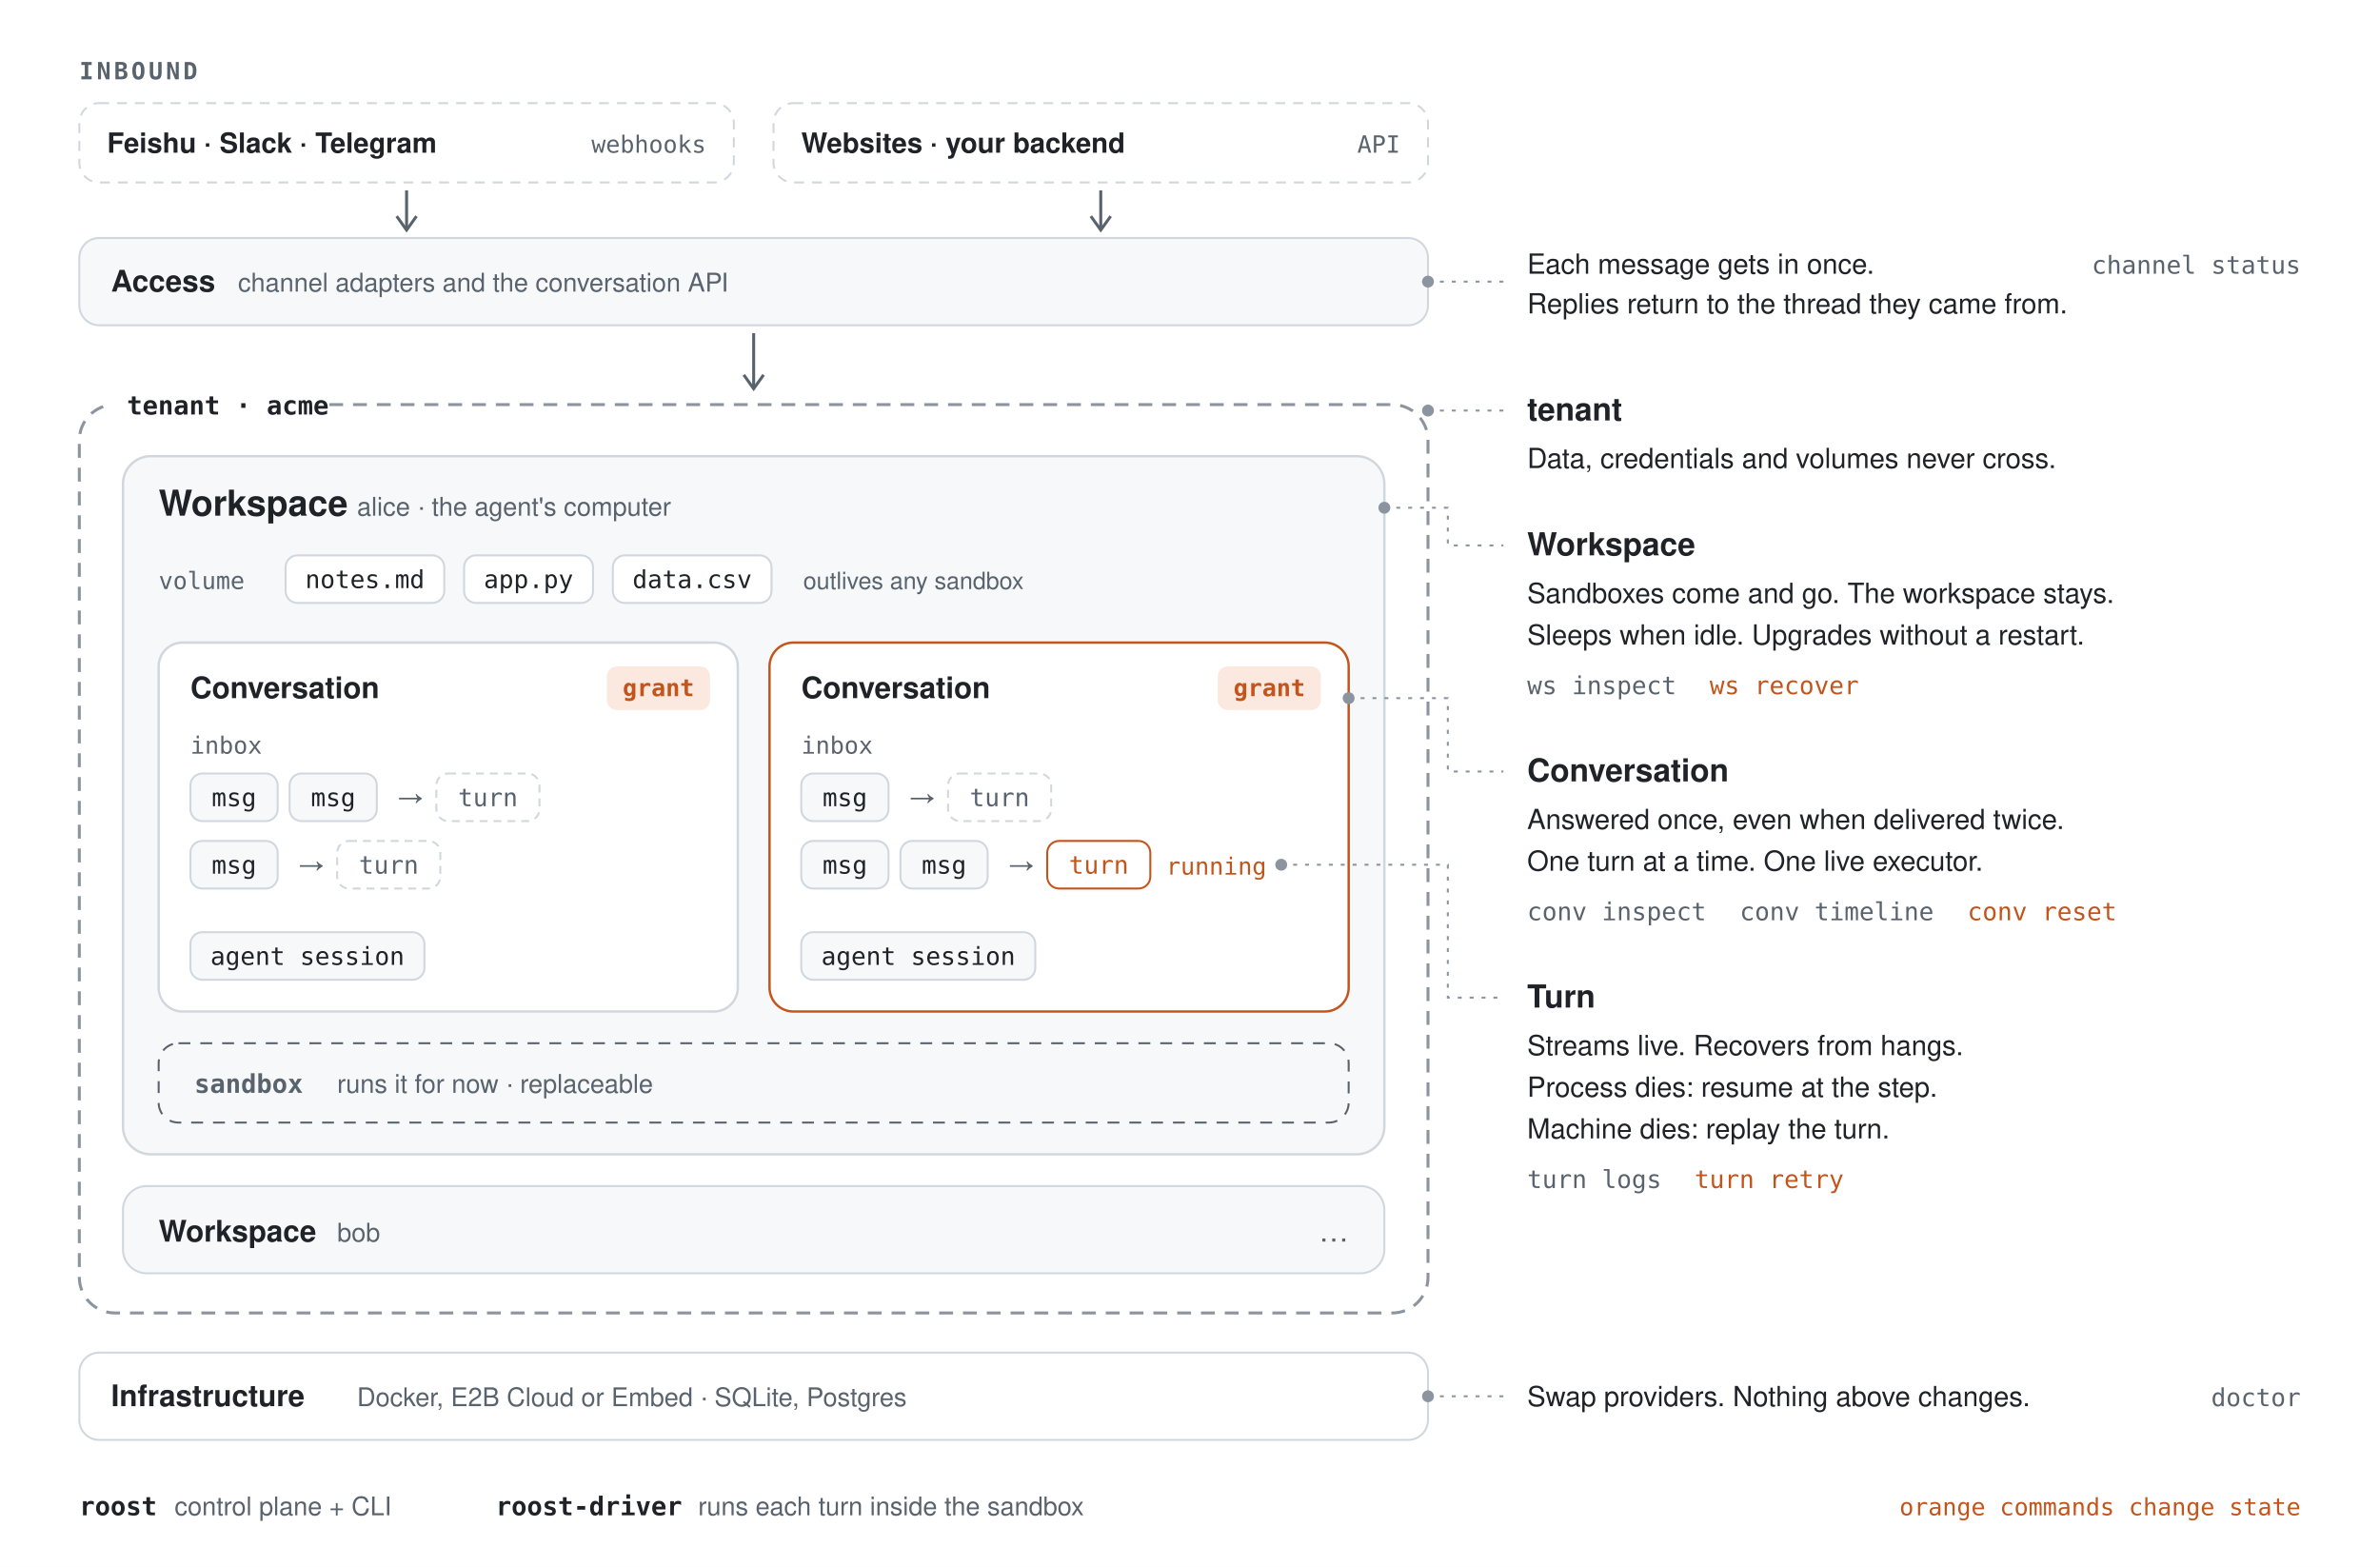
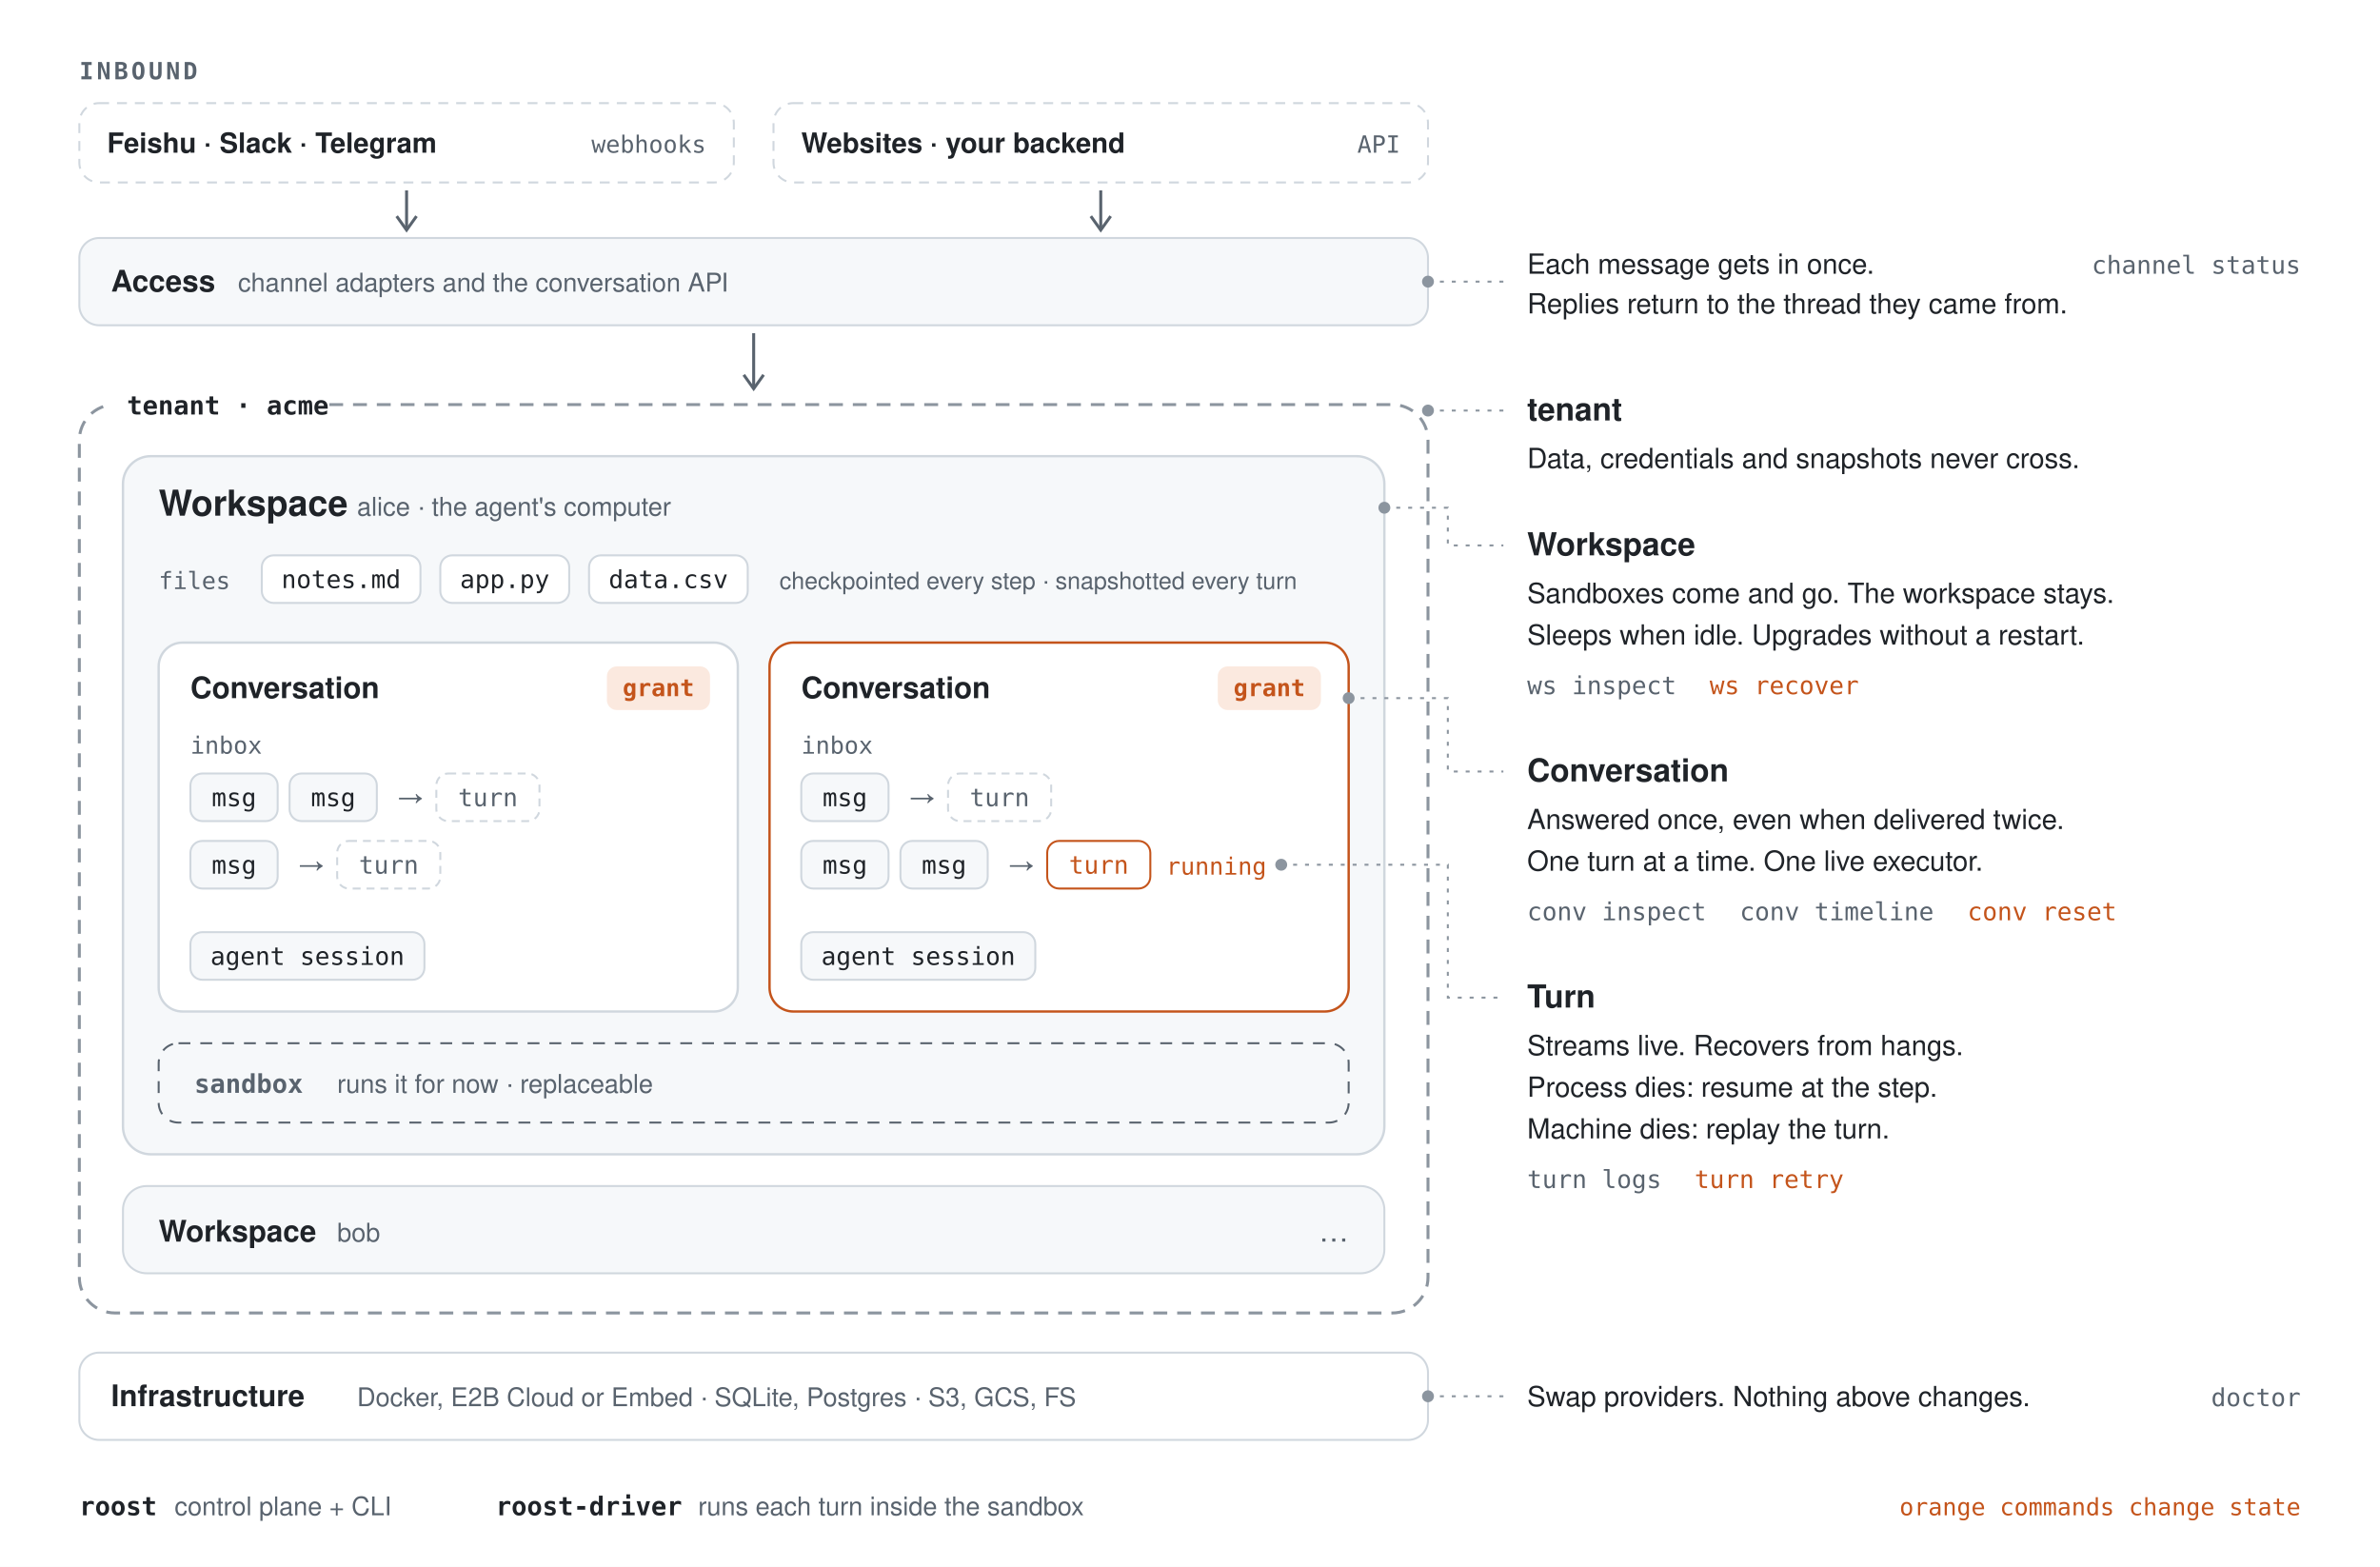
<svg xmlns="http://www.w3.org/2000/svg" width="1200" height="790" viewBox="0 0 1200 790" role="img" aria-label="roost: a tenant contains workspaces, a workspace contains conversations that share its files, a conversation runs one turn at a time; each level lists its guarantees and operator commands">
  <rect x="0" y="0" width="1200" height="790" rx="0" fill="#FFFFFF" />
  <text x="40" y="40" font-family="ui-monospace, SFMono-Regular, Menlo, Consolas, monospace" font-size="12" font-weight="600" fill="#59636E" text-anchor="start" letter-spacing="1.5">INBOUND</text>
  <rect x="40" y="52" width="330" height="40" rx="10" fill="none" stroke="#D0D7DE" stroke-width="1" stroke-dasharray="5 4" />
  <text x="54" y="77" font-family="-apple-system, BlinkMacSystemFont, 'Segoe UI', Helvetica, Arial, sans-serif" font-size="14" font-weight="600" fill="#1F2328" text-anchor="start">Feishu · Slack · Telegram</text>
  <text x="356" y="77" font-family="ui-monospace, SFMono-Regular, Menlo, Consolas, monospace" font-size="12" font-weight="400" fill="#59636E" text-anchor="end">webhooks</text>
  <path d="M205 96 V116" stroke="#59636E" stroke-width="1.5" />
  <path d="M200 109 L205 116 L210 109" fill="none" stroke="#59636E" stroke-width="1.5" />
  <rect x="390" y="52" width="330" height="40" rx="10" fill="none" stroke="#D0D7DE" stroke-width="1" stroke-dasharray="5 4" />
  <text x="404" y="77" font-family="-apple-system, BlinkMacSystemFont, 'Segoe UI', Helvetica, Arial, sans-serif" font-size="14" font-weight="600" fill="#1F2328" text-anchor="start">Websites · your backend</text>
  <text x="706" y="77" font-family="ui-monospace, SFMono-Regular, Menlo, Consolas, monospace" font-size="12" font-weight="400" fill="#59636E" text-anchor="end">API</text>
  <path d="M555 96 V116" stroke="#59636E" stroke-width="1.5" />
  <path d="M550 109 L555 116 L560 109" fill="none" stroke="#59636E" stroke-width="1.5" />
  <rect x="40" y="120" width="680" height="44" rx="10" fill="#F6F8FA" stroke="#D0D7DE" stroke-width="1" />
  <text x="56" y="147" font-family="-apple-system, BlinkMacSystemFont, 'Segoe UI', Helvetica, Arial, sans-serif" font-size="15" font-weight="700" fill="#1F2328" text-anchor="start">Access</text>
  <text x="120" y="147" font-family="-apple-system, BlinkMacSystemFont, 'Segoe UI', Helvetica, Arial, sans-serif" font-size="13" font-weight="400" fill="#59636E" text-anchor="start">channel adapters and the conversation API</text>
  <text x="770" y="138" font-family="-apple-system, BlinkMacSystemFont, 'Segoe UI', Helvetica, Arial, sans-serif" font-size="14" font-weight="500" fill="#1F2328" text-anchor="start">Each message gets in once.</text>
  <text x="770" y="158" font-family="-apple-system, BlinkMacSystemFont, 'Segoe UI', Helvetica, Arial, sans-serif" font-size="14" font-weight="400" fill="#1F2328" text-anchor="start">Replies return to the thread they came from.</text>
  <text x="1160" y="138" font-family="ui-monospace, SFMono-Regular, Menlo, Consolas, monospace" font-size="12.5" font-weight="500" fill="#59636E" text-anchor="end">channel status</text>
  <path d="M720 142 H758" stroke="#8C959F" stroke-dasharray="2 4" />
  <circle cx="720" cy="142" r="3" fill="#8C959F" />
  <path d="M380 168 V196" stroke="#59636E" stroke-width="1.5" />
  <path d="M375 189 L380 196 L385 189" fill="none" stroke="#59636E" stroke-width="1.5" />
  <rect x="40" y="204" width="680" height="458" rx="18" fill="none" stroke="#8C959F" stroke-width="1.5" stroke-dasharray="7 5" />
  <rect x="56" y="193" width="110" height="22" rx="4" fill="#FFFFFF" />
  <text x="64" y="209" font-family="ui-monospace, SFMono-Regular, Menlo, Consolas, monospace" font-size="13" font-weight="600" fill="#1F2328" text-anchor="start">tenant · acme</text>
  <rect x="62" y="230" width="636" height="352" rx="14" fill="#F6F8FA" stroke="#D0D7DE" stroke-width="1.2" />
  <text x="80" y="260" font-family="-apple-system, BlinkMacSystemFont, 'Segoe UI', Helvetica, Arial, sans-serif" font-size="18" font-weight="700" fill="#1F2328" text-anchor="start">Workspace</text>
  <text x="180" y="260" font-family="-apple-system, BlinkMacSystemFont, 'Segoe UI', Helvetica, Arial, sans-serif" font-size="13" font-weight="400" fill="#59636E" text-anchor="start">alice · the agent's computer</text>
-   <text x="80" y="297" font-family="ui-monospace, SFMono-Regular, Menlo, Consolas, monospace" font-size="12" font-weight="400" fill="#59636E" text-anchor="start">volume</text>
-   <rect x="144" y="280" width="80" height="24" rx="6" fill="#FFFFFF" stroke="#D0D7DE" stroke-width="1" />
-   <text x="184.0" y="296.5" font-family="ui-monospace, SFMono-Regular, Menlo, Consolas, monospace" font-size="12.5" font-weight="500" fill="#1F2328" text-anchor="middle">notes.md</text>
-   <rect x="234" y="280" width="65" height="24" rx="6" fill="#FFFFFF" stroke="#D0D7DE" stroke-width="1" />
-   <text x="266.5" y="296.5" font-family="ui-monospace, SFMono-Regular, Menlo, Consolas, monospace" font-size="12.5" font-weight="500" fill="#1F2328" text-anchor="middle">app.py</text>
-   <rect x="309" y="280" width="80" height="24" rx="6" fill="#FFFFFF" stroke="#D0D7DE" stroke-width="1" />
-   <text x="349.0" y="296.5" font-family="ui-monospace, SFMono-Regular, Menlo, Consolas, monospace" font-size="12.5" font-weight="500" fill="#1F2328" text-anchor="middle">data.csv</text>
-   <text x="405" y="297" font-family="-apple-system, BlinkMacSystemFont, 'Segoe UI', Helvetica, Arial, sans-serif" font-size="12" font-weight="400" fill="#59636E" text-anchor="start">outlives any sandbox</text>
+   <text x="80" y="297" font-family="ui-monospace, SFMono-Regular, Menlo, Consolas, monospace" font-size="12" font-weight="400" fill="#59636E" text-anchor="start">files</text>
+   <rect x="132" y="280" width="80" height="24" rx="6" fill="#FFFFFF" stroke="#D0D7DE" stroke-width="1" />
+   <text x="172.0" y="296.5" font-family="ui-monospace, SFMono-Regular, Menlo, Consolas, monospace" font-size="12.5" font-weight="500" fill="#1F2328" text-anchor="middle">notes.md</text>
+   <rect x="222" y="280" width="65" height="24" rx="6" fill="#FFFFFF" stroke="#D0D7DE" stroke-width="1" />
+   <text x="254.5" y="296.5" font-family="ui-monospace, SFMono-Regular, Menlo, Consolas, monospace" font-size="12.5" font-weight="500" fill="#1F2328" text-anchor="middle">app.py</text>
+   <rect x="297" y="280" width="80" height="24" rx="6" fill="#FFFFFF" stroke="#D0D7DE" stroke-width="1" />
+   <text x="337.0" y="296.5" font-family="ui-monospace, SFMono-Regular, Menlo, Consolas, monospace" font-size="12.5" font-weight="500" fill="#1F2328" text-anchor="middle">data.csv</text>
+   <text x="393" y="297" font-family="-apple-system, BlinkMacSystemFont, 'Segoe UI', Helvetica, Arial, sans-serif" font-size="12" font-weight="400" fill="#59636E" text-anchor="start">checkpointed every step · snapshotted every turn</text>
  <rect x="80" y="324" width="292" height="186" rx="12" fill="#FFFFFF" stroke="#D0D7DE" stroke-width="1.2" />
  <text x="96" y="352" font-family="-apple-system, BlinkMacSystemFont, 'Segoe UI', Helvetica, Arial, sans-serif" font-size="15" font-weight="700" fill="#1F2328" text-anchor="start">Conversation</text>
  <rect x="306" y="336" width="52" height="22" rx="5" fill="#FBE9DF" />
  <text x="332.0" y="351" font-family="ui-monospace, SFMono-Regular, Menlo, Consolas, monospace" font-size="12" font-weight="600" fill="#C4541B" text-anchor="middle">grant</text>
  <text x="96" y="380" font-family="ui-monospace, SFMono-Regular, Menlo, Consolas, monospace" font-size="12" font-weight="400" fill="#59636E" text-anchor="start">inbox</text>
  <rect x="96" y="390" width="44" height="24" rx="6" fill="#F6F8FA" stroke="#D0D7DE" stroke-width="1" />
  <text x="118.0" y="406.5" font-family="ui-monospace, SFMono-Regular, Menlo, Consolas, monospace" font-size="12.5" font-weight="500" fill="#1F2328" text-anchor="middle">msg</text>
  <rect x="146" y="390" width="44" height="24" rx="6" fill="#F6F8FA" stroke="#D0D7DE" stroke-width="1" />
  <text x="168.0" y="406.5" font-family="ui-monospace, SFMono-Regular, Menlo, Consolas, monospace" font-size="12.5" font-weight="500" fill="#1F2328" text-anchor="middle">msg</text>
  <text x="200" y="407" font-family="-apple-system, BlinkMacSystemFont, 'Segoe UI', Helvetica, Arial, sans-serif" font-size="14" font-weight="400" fill="#59636E" text-anchor="start">→</text>
  <rect x="220" y="390" width="52" height="24" rx="6" fill="#FFFFFF" stroke="#D0D7DE" stroke-width="1" stroke-dasharray="4 3" />
  <text x="246.0" y="406.5" font-family="ui-monospace, SFMono-Regular, Menlo, Consolas, monospace" font-size="12.5" font-weight="500" fill="#59636E" text-anchor="middle">turn</text>
  <rect x="96" y="424" width="44" height="24" rx="6" fill="#F6F8FA" stroke="#D0D7DE" stroke-width="1" />
  <text x="118.0" y="440.5" font-family="ui-monospace, SFMono-Regular, Menlo, Consolas, monospace" font-size="12.5" font-weight="500" fill="#1F2328" text-anchor="middle">msg</text>
  <text x="150" y="441" font-family="-apple-system, BlinkMacSystemFont, 'Segoe UI', Helvetica, Arial, sans-serif" font-size="14" font-weight="400" fill="#59636E" text-anchor="start">→</text>
  <rect x="170" y="424" width="52" height="24" rx="6" fill="#FFFFFF" stroke="#D0D7DE" stroke-width="1" stroke-dasharray="4 3" />
  <text x="196.0" y="440.5" font-family="ui-monospace, SFMono-Regular, Menlo, Consolas, monospace" font-size="12.5" font-weight="500" fill="#59636E" text-anchor="middle">turn</text>
  <rect x="96" y="470" width="118" height="24" rx="6" fill="#F6F8FA" stroke="#D0D7DE" stroke-width="1" />
  <text x="155.0" y="486.5" font-family="ui-monospace, SFMono-Regular, Menlo, Consolas, monospace" font-size="12.5" font-weight="500" fill="#1F2328" text-anchor="middle">agent session</text>
  <rect x="388" y="324" width="292" height="186" rx="12" fill="#FFFFFF" stroke="#C4541B" stroke-width="1.2" />
  <text x="404" y="352" font-family="-apple-system, BlinkMacSystemFont, 'Segoe UI', Helvetica, Arial, sans-serif" font-size="15" font-weight="700" fill="#1F2328" text-anchor="start">Conversation</text>
  <rect x="614" y="336" width="52" height="22" rx="5" fill="#FBE9DF" />
  <text x="640.0" y="351" font-family="ui-monospace, SFMono-Regular, Menlo, Consolas, monospace" font-size="12" font-weight="600" fill="#C4541B" text-anchor="middle">grant</text>
  <text x="404" y="380" font-family="ui-monospace, SFMono-Regular, Menlo, Consolas, monospace" font-size="12" font-weight="400" fill="#59636E" text-anchor="start">inbox</text>
  <rect x="404" y="390" width="44" height="24" rx="6" fill="#F6F8FA" stroke="#D0D7DE" stroke-width="1" />
  <text x="426.0" y="406.5" font-family="ui-monospace, SFMono-Regular, Menlo, Consolas, monospace" font-size="12.5" font-weight="500" fill="#1F2328" text-anchor="middle">msg</text>
  <text x="458" y="407" font-family="-apple-system, BlinkMacSystemFont, 'Segoe UI', Helvetica, Arial, sans-serif" font-size="14" font-weight="400" fill="#59636E" text-anchor="start">→</text>
  <rect x="478" y="390" width="52" height="24" rx="6" fill="#FFFFFF" stroke="#D0D7DE" stroke-width="1" stroke-dasharray="4 3" />
  <text x="504.0" y="406.5" font-family="ui-monospace, SFMono-Regular, Menlo, Consolas, monospace" font-size="12.5" font-weight="500" fill="#59636E" text-anchor="middle">turn</text>
  <rect x="404" y="424" width="44" height="24" rx="6" fill="#F6F8FA" stroke="#D0D7DE" stroke-width="1" />
  <text x="426.0" y="440.5" font-family="ui-monospace, SFMono-Regular, Menlo, Consolas, monospace" font-size="12.5" font-weight="500" fill="#1F2328" text-anchor="middle">msg</text>
  <rect x="454" y="424" width="44" height="24" rx="6" fill="#F6F8FA" stroke="#D0D7DE" stroke-width="1" />
  <text x="476.0" y="440.5" font-family="ui-monospace, SFMono-Regular, Menlo, Consolas, monospace" font-size="12.5" font-weight="500" fill="#1F2328" text-anchor="middle">msg</text>
  <text x="508" y="441" font-family="-apple-system, BlinkMacSystemFont, 'Segoe UI', Helvetica, Arial, sans-serif" font-size="14" font-weight="400" fill="#59636E" text-anchor="start">→</text>
  <rect x="528" y="424" width="52" height="24" rx="6" fill="#FFFFFF" stroke="#C4541B" stroke-width="1" />
  <text x="554.0" y="440.5" font-family="ui-monospace, SFMono-Regular, Menlo, Consolas, monospace" font-size="12.5" font-weight="500" fill="#C4541B" text-anchor="middle">turn</text>
  <text x="588" y="441" font-family="ui-monospace, SFMono-Regular, Menlo, Consolas, monospace" font-size="12" font-weight="400" fill="#C4541B" text-anchor="start">running</text>
  <rect x="404" y="470" width="118" height="24" rx="6" fill="#F6F8FA" stroke="#D0D7DE" stroke-width="1" />
  <text x="463.0" y="486.5" font-family="ui-monospace, SFMono-Regular, Menlo, Consolas, monospace" font-size="12.5" font-weight="500" fill="#1F2328" text-anchor="middle">agent session</text>
  <rect x="80" y="526" width="600" height="40" rx="10" fill="none" stroke="#59636E" stroke-width="1" stroke-dasharray="6 5" />
  <text x="98" y="551" font-family="ui-monospace, SFMono-Regular, Menlo, Consolas, monospace" font-size="13" font-weight="600" fill="#59636E" text-anchor="start">sandbox</text>
  <text x="170" y="551" font-family="-apple-system, BlinkMacSystemFont, 'Segoe UI', Helvetica, Arial, sans-serif" font-size="13" font-weight="400" fill="#59636E" text-anchor="start">runs it for now · replaceable</text>
  <rect x="62" y="598" width="636" height="44" rx="12" fill="#F6F8FA" stroke="#D0D7DE" stroke-width="1" />
  <text x="80" y="626" font-family="-apple-system, BlinkMacSystemFont, 'Segoe UI', Helvetica, Arial, sans-serif" font-size="15" font-weight="700" fill="#1F2328" text-anchor="start">Workspace</text>
  <text x="170" y="626" font-family="-apple-system, BlinkMacSystemFont, 'Segoe UI', Helvetica, Arial, sans-serif" font-size="13" font-weight="400" fill="#59636E" text-anchor="start">bob</text>
  <text x="680" y="626" font-family="-apple-system, BlinkMacSystemFont, 'Segoe UI', Helvetica, Arial, sans-serif" font-size="15" font-weight="400" fill="#59636E" text-anchor="end">…</text>
  <rect x="40" y="682" width="680" height="44" rx="10" fill="none" stroke="#D0D7DE" stroke-width="1" />
  <text x="56" y="709" font-family="-apple-system, BlinkMacSystemFont, 'Segoe UI', Helvetica, Arial, sans-serif" font-size="15" font-weight="700" fill="#1F2328" text-anchor="start">Infrastructure</text>
-   <text x="180" y="709" font-family="-apple-system, BlinkMacSystemFont, 'Segoe UI', Helvetica, Arial, sans-serif" font-size="13" font-weight="400" fill="#59636E" text-anchor="start">Docker, E2B Cloud or Embed · SQLite, Postgres</text>
+   <text x="180" y="709" font-family="-apple-system, BlinkMacSystemFont, 'Segoe UI', Helvetica, Arial, sans-serif" font-size="13" font-weight="400" fill="#59636E" text-anchor="start">Docker, E2B Cloud or Embed · SQLite, Postgres · S3, GCS, FS</text>
  <text x="770" y="709" font-family="-apple-system, BlinkMacSystemFont, 'Segoe UI', Helvetica, Arial, sans-serif" font-size="14" font-weight="500" fill="#1F2328" text-anchor="start">Swap providers. Nothing above changes.</text>
  <text x="1160" y="709" font-family="ui-monospace, SFMono-Regular, Menlo, Consolas, monospace" font-size="12.5" font-weight="500" fill="#59636E" text-anchor="end">doctor</text>
  <path d="M720 704 H758" stroke="#8C959F" stroke-dasharray="2 4" />
  <circle cx="720" cy="704" r="3" fill="#8C959F" />
  <text x="770" y="212" font-family="-apple-system, BlinkMacSystemFont, 'Segoe UI', Helvetica, Arial, sans-serif" font-size="16" font-weight="700" fill="#1F2328" text-anchor="start">tenant</text>
-   <text x="770" y="236" font-family="-apple-system, BlinkMacSystemFont, 'Segoe UI', Helvetica, Arial, sans-serif" font-size="14" font-weight="500" fill="#1F2328" text-anchor="start">Data, credentials and volumes never cross.</text>
+   <text x="770" y="236" font-family="-apple-system, BlinkMacSystemFont, 'Segoe UI', Helvetica, Arial, sans-serif" font-size="14" font-weight="500" fill="#1F2328" text-anchor="start">Data, credentials and snapshots never cross.</text>
  <path d="M720 207 H730 V207 H758" fill="none" stroke="#8C959F" stroke-dasharray="2 4" />
  <circle cx="720" cy="207" r="3" fill="#8C959F" />
  <text x="770" y="280" font-family="-apple-system, BlinkMacSystemFont, 'Segoe UI', Helvetica, Arial, sans-serif" font-size="16" font-weight="700" fill="#1F2328" text-anchor="start">Workspace</text>
  <text x="770" y="304" font-family="-apple-system, BlinkMacSystemFont, 'Segoe UI', Helvetica, Arial, sans-serif" font-size="14" font-weight="500" fill="#1F2328" text-anchor="start">Sandboxes come and go. The workspace stays.</text>
  <text x="770" y="325" font-family="-apple-system, BlinkMacSystemFont, 'Segoe UI', Helvetica, Arial, sans-serif" font-size="14" font-weight="400" fill="#1F2328" text-anchor="start">Sleeps when idle. Upgrades without a restart.</text>
  <text x="770" y="350" font-family="ui-monospace, SFMono-Regular, Menlo, Consolas, monospace" font-size="12.5" font-weight="500" fill="#59636E" text-anchor="start">ws inspect</text>
  <text x="862.0" y="350" font-family="ui-monospace, SFMono-Regular, Menlo, Consolas, monospace" font-size="12.5" font-weight="500" fill="#C4541B" text-anchor="start">ws recover</text>
  <path d="M698 256 H730 V275 H758" fill="none" stroke="#8C959F" stroke-dasharray="2 4" />
  <circle cx="698" cy="256" r="3" fill="#8C959F" />
  <text x="770" y="394" font-family="-apple-system, BlinkMacSystemFont, 'Segoe UI', Helvetica, Arial, sans-serif" font-size="16" font-weight="700" fill="#1F2328" text-anchor="start">Conversation</text>
  <text x="770" y="418" font-family="-apple-system, BlinkMacSystemFont, 'Segoe UI', Helvetica, Arial, sans-serif" font-size="14" font-weight="500" fill="#1F2328" text-anchor="start">Answered once, even when delivered twice.</text>
  <text x="770" y="439" font-family="-apple-system, BlinkMacSystemFont, 'Segoe UI', Helvetica, Arial, sans-serif" font-size="14" font-weight="400" fill="#1F2328" text-anchor="start">One turn at a time. One live executor.</text>
  <text x="770" y="464" font-family="ui-monospace, SFMono-Regular, Menlo, Consolas, monospace" font-size="12.5" font-weight="500" fill="#59636E" text-anchor="start">conv inspect</text>
  <text x="877.2" y="464" font-family="ui-monospace, SFMono-Regular, Menlo, Consolas, monospace" font-size="12.5" font-weight="500" fill="#59636E" text-anchor="start">conv timeline</text>
  <text x="992.0" y="464" font-family="ui-monospace, SFMono-Regular, Menlo, Consolas, monospace" font-size="12.5" font-weight="500" fill="#C4541B" text-anchor="start">conv reset</text>
  <path d="M680 352 H730 V389 H758" fill="none" stroke="#8C959F" stroke-dasharray="2 4" />
  <circle cx="680" cy="352" r="3" fill="#8C959F" />
  <text x="770" y="508" font-family="-apple-system, BlinkMacSystemFont, 'Segoe UI', Helvetica, Arial, sans-serif" font-size="16" font-weight="700" fill="#1F2328" text-anchor="start">Turn</text>
  <text x="770" y="532" font-family="-apple-system, BlinkMacSystemFont, 'Segoe UI', Helvetica, Arial, sans-serif" font-size="14" font-weight="500" fill="#1F2328" text-anchor="start">Streams live. Recovers from hangs.</text>
  <text x="770" y="553" font-family="-apple-system, BlinkMacSystemFont, 'Segoe UI', Helvetica, Arial, sans-serif" font-size="14" font-weight="400" fill="#1F2328" text-anchor="start">Process dies: resume at the step.</text>
  <text x="770" y="574" font-family="-apple-system, BlinkMacSystemFont, 'Segoe UI', Helvetica, Arial, sans-serif" font-size="14" font-weight="400" fill="#1F2328" text-anchor="start">Machine dies: replay the turn.</text>
  <text x="770" y="599" font-family="ui-monospace, SFMono-Regular, Menlo, Consolas, monospace" font-size="12.5" font-weight="500" fill="#59636E" text-anchor="start">turn logs</text>
  <text x="854.4" y="599" font-family="ui-monospace, SFMono-Regular, Menlo, Consolas, monospace" font-size="12.5" font-weight="500" fill="#C4541B" text-anchor="start">turn retry</text>
  <path d="M646 436 H730 V503 H758" fill="none" stroke="#8C959F" stroke-dasharray="2 4" />
  <circle cx="646" cy="436" r="3" fill="#8C959F" />
  <text x="40" y="764" font-family="ui-monospace, SFMono-Regular, Menlo, Consolas, monospace" font-size="13" font-weight="600" fill="#1F2328" text-anchor="start">roost</text>
  <text x="88" y="764" font-family="-apple-system, BlinkMacSystemFont, 'Segoe UI', Helvetica, Arial, sans-serif" font-size="13" font-weight="400" fill="#59636E" text-anchor="start">control plane + CLI</text>
  <text x="250" y="764" font-family="ui-monospace, SFMono-Regular, Menlo, Consolas, monospace" font-size="13" font-weight="600" fill="#1F2328" text-anchor="start">roost-driver</text>
  <text x="352" y="764" font-family="-apple-system, BlinkMacSystemFont, 'Segoe UI', Helvetica, Arial, sans-serif" font-size="13" font-weight="400" fill="#59636E" text-anchor="start">runs each turn inside the sandbox</text>
  <text x="1160" y="764" font-family="ui-monospace, SFMono-Regular, Menlo, Consolas, monospace" font-size="12" font-weight="400" fill="#C4541B" text-anchor="end">orange commands change state</text>
</svg>
